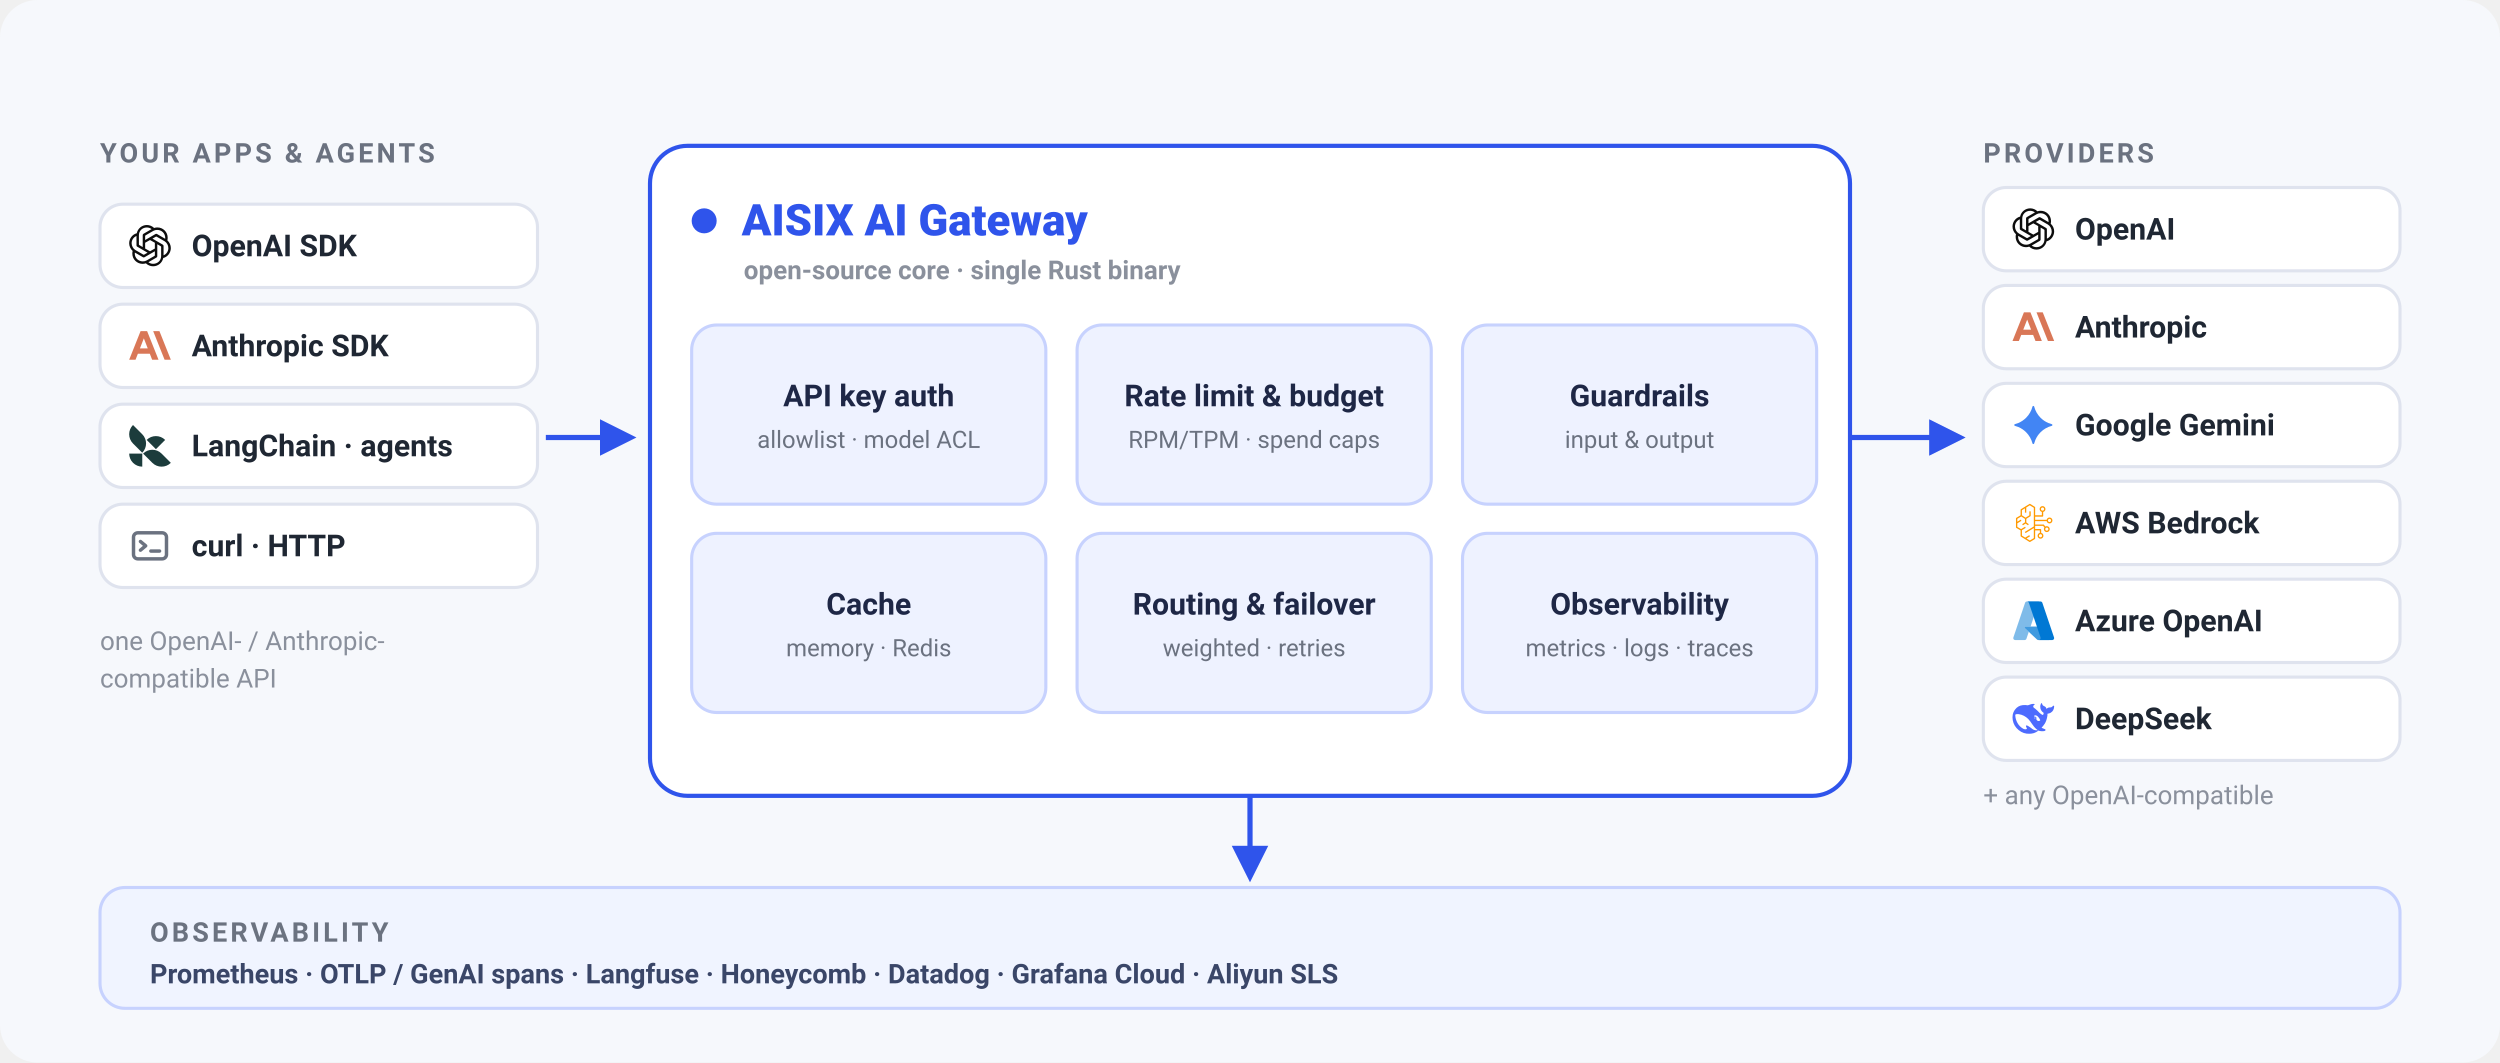
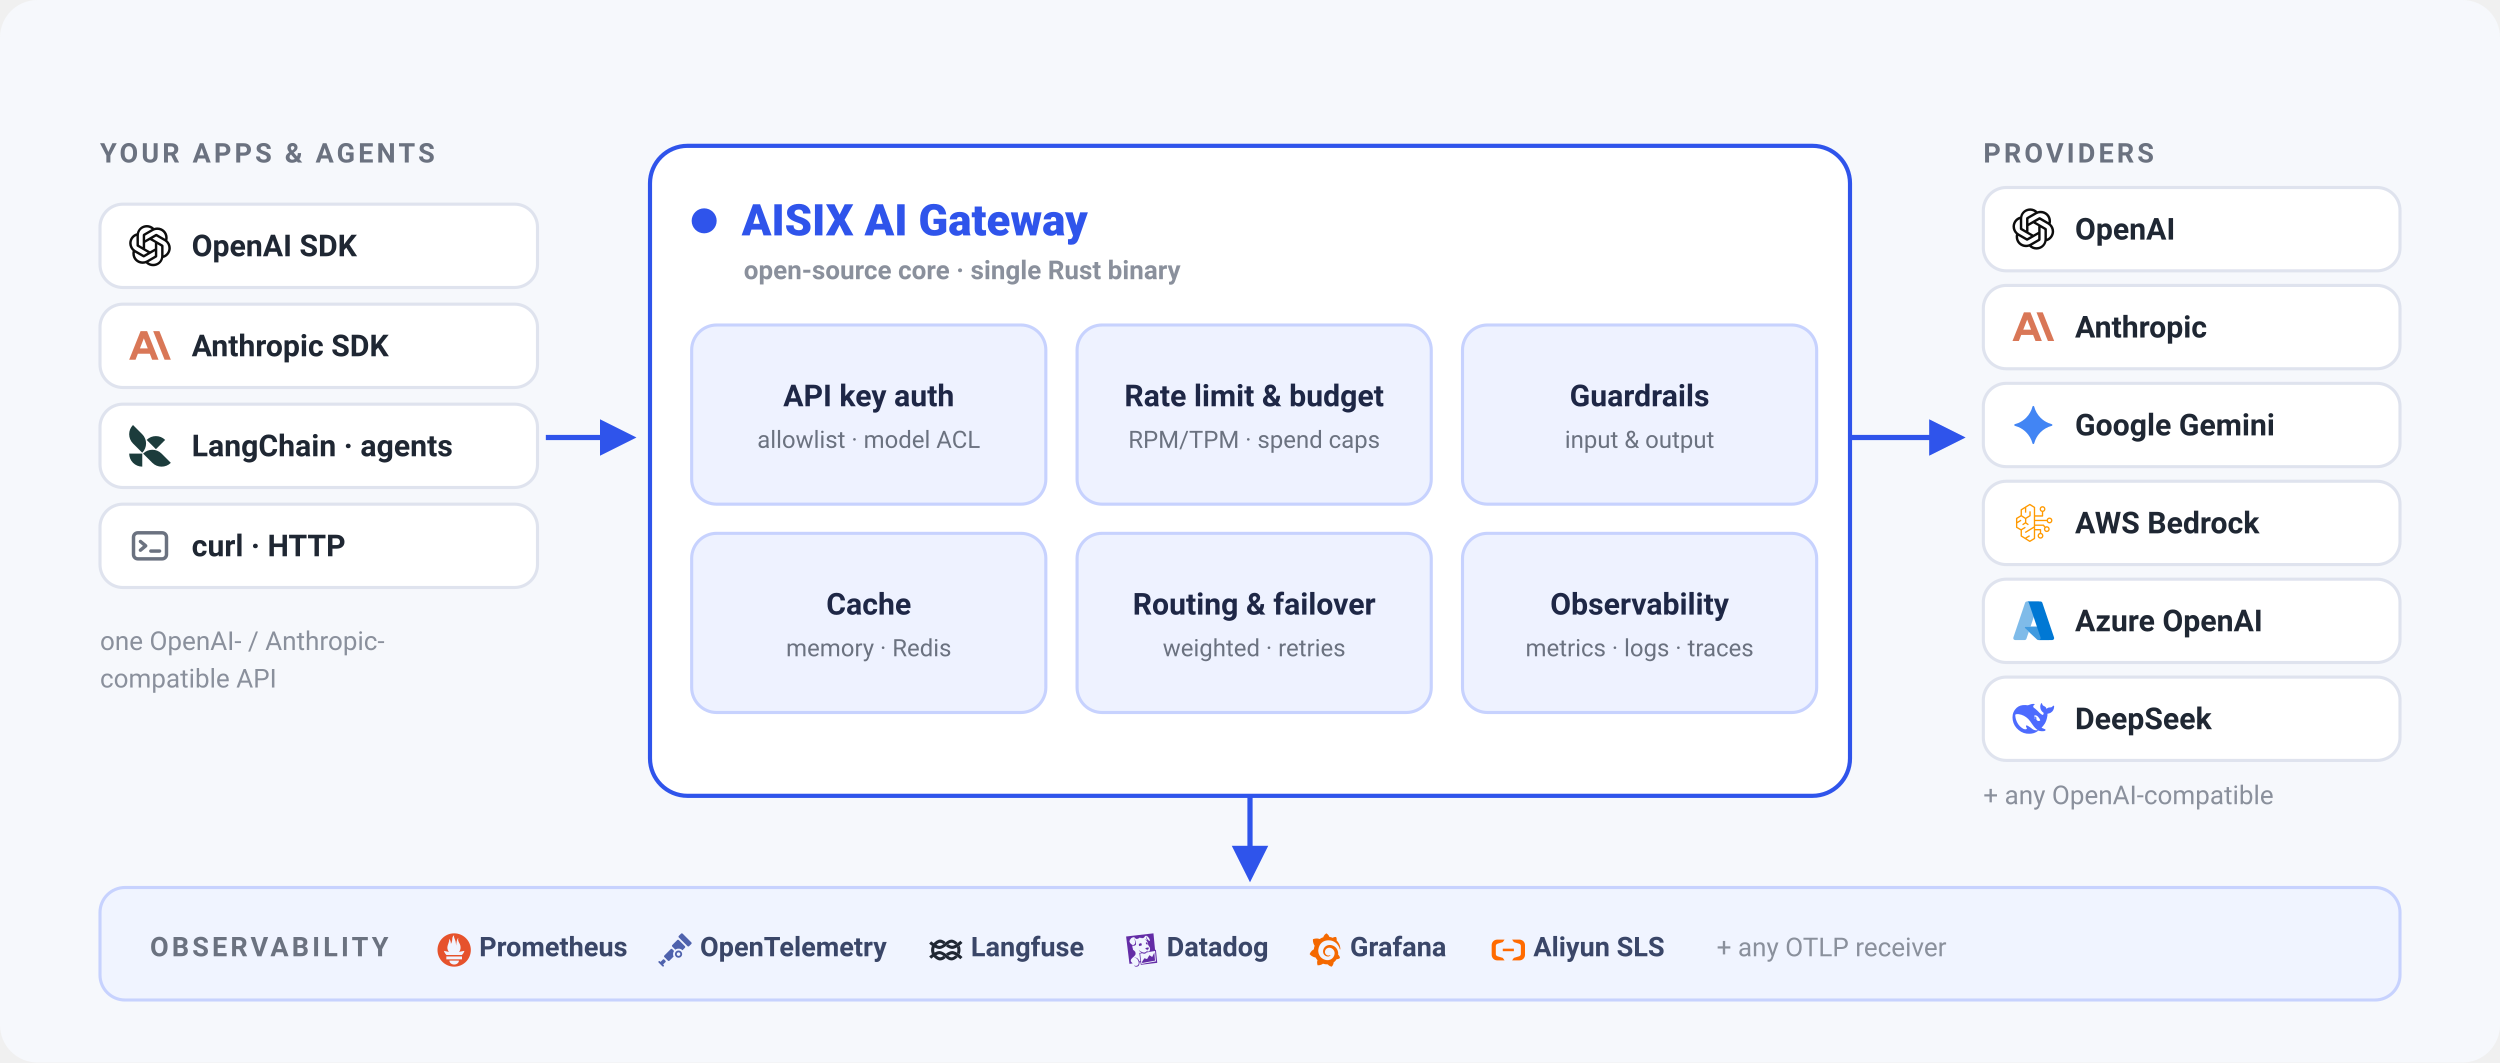
<svg xmlns="http://www.w3.org/2000/svg" viewBox="0 0 1200 510" role="img" aria-labelledby="ttl dsc" font-family="ui-sans-serif, -apple-system, 'Segoe UI', Roboto, Helvetica, Arial, sans-serif">
  <defs>
    <marker id="arw" viewBox="0 0 10 10" refX="8" refY="5" markerWidth="7" markerHeight="7" orient="auto-start-reverse">
      <path d="M0,0 L10,5 L0,10 z" fill="#2f54eb" />
    </marker>
  </defs>
  <style>
    .bg{fill:#f6f8fc;}
    .zlabel{fill:#6b7280;font-size:13px;font-weight:700;letter-spacing:1.5px;}
    .pill{fill:#ffffff;stroke:#dfe3ee;stroke-width:1.5;}
    .ptext{fill:#1f2733;font-size:14.5px;font-weight:600;}
    .cap{fill:#8a909c;font-size:12.5px;}
    .gw{fill:#ffffff;stroke:#2f54eb;stroke-width:2;}
    .gwtitle{fill:#2f54eb;font-size:21px;font-weight:800;}
    .gwsub{fill:#8a909c;font-size:12.5px;font-weight:600;}
    .chip{fill:#eef2ff;stroke:#c7d2fe;stroke-width:1.5;}
    .ctext{fill:#1e2746;font-size:14.5px;font-weight:700;}
    .csub{fill:#6b7280;font-size:11.5px;}
    .obs{fill:#f0f4ff;stroke:#c7d2fe;stroke-width:1.5;}
    .otext{fill:#3a4668;font-size:13px;font-weight:600;}
    .flow{stroke:#2f54eb;stroke-width:2.5;fill:none;}
    .dot{fill:#2f54eb;}
  </style>
  <rect class="bg" x="0" y="0" width="1200" height="510" rx="18" />
  <text class="zlabel" x="48" y="78">YOUR APPS &amp; AGENTS</text>
  <rect class="pill" x="48" y="98" width="210" height="40" rx="11" />
  <svg x="62" y="108" width="20" height="20" viewBox="0 0 24 24" fill="#0d0d0d">
    <path d="M9.205 8.658v-2.26c0-.19.072-.333.238-.428l4.543-2.616c.619-.357 1.356-.523 2.117-.523 2.854 0 4.662 2.212 4.662 4.566 0 .167 0 .357-.024.547l-4.71-2.759a.797.797 0 00-.856 0l-5.97 3.473zm10.609 8.8V12.06c0-.333-.143-.57-.429-.737l-5.97-3.473 1.95-1.118a.433.433 0 01.476 0l4.543 2.617c1.309.76 2.189 2.378 2.189 3.948 0 1.808-1.07 3.473-2.76 4.163zM7.802 12.703l-1.95-1.142c-.167-.095-.239-.238-.239-.428V5.899c0-2.545 1.95-4.472 4.591-4.472 1 0 1.927.333 2.712.928L8.23 5.067c-.285.166-.428.404-.428.737v6.898zM12 15.128l-2.795-1.57v-3.33L12 8.658l2.795 1.57v3.33L12 15.128zm1.796 7.23c-1 0-1.927-.332-2.712-.927l4.686-2.712c.285-.166.428-.404.428-.737v-6.898l1.974 1.142c.167.095.238.238.238.428v5.233c0 2.545-1.974 4.472-4.614 4.472zm-5.637-5.303l-4.544-2.617c-1.308-.761-2.188-2.378-2.188-3.948A4.482 4.482 0 014.21 6.327v5.423c0 .333.143.571.428.738l5.947 3.449-1.95 1.118a.432.432 0 01-.476 0zm-.262 3.9c-2.688 0-4.662-2.021-4.662-4.519 0-.19.024-.38.047-.57l4.686 2.71c.286.167.571.167.856 0l5.97-3.448v2.26c0 .19-.07.333-.237.428l-4.543 2.616c-.619.357-1.356.523-2.117.523zm5.899 2.83a5.947 5.947 0 005.827-4.756C22.287 18.339 24 15.84 24 13.296c0-1.665-.713-3.282-1.998-4.448.119-.5.19-.999.19-1.498 0-3.401-2.759-5.947-5.946-5.947-.642 0-1.26.095-1.88.31A5.962 5.962 0 0010.205 0a5.947 5.947 0 00-5.827 4.757C1.713 5.447 0 7.945 0 10.49c0 1.666.713 3.283 1.998 4.448-.119.5-.19 1-.19 1.499 0 3.401 2.759 5.946 5.946 5.946.642 0 1.26-.095 1.88-.309a5.96 5.96 0 004.162 1.713z" />
  </svg>
  <text class="ptext" x="92" y="123">OpenAI SDK</text>
  <rect class="pill" x="48" y="146" width="210" height="40" rx="11" />
  <svg x="62" y="156" width="20" height="20" viewBox="0 0 24 24" fill="#d97757">
    <path d="M13.827 3.52h3.603L24 20h-3.603l-6.57-16.48zm-7.258 0h3.767L16.906 20h-3.674l-1.343-3.461H5.017l-1.344 3.46H0L6.57 3.522zm4.132 9.959L8.453 7.687 6.205 13.48H10.7z" />
  </svg>
  <text class="ptext" x="92" y="171">Anthropic SDK</text>
  <rect class="pill" x="48" y="194" width="210" height="40" rx="11" />
  <svg x="62" y="204" width="20" height="20" viewBox="0 0 24 24" fill="#1c3c3c">
    <path d="M7.531 15.976a7.534 7.534 0 000-10.651L2.206 0A7.537 7.537 0 000 5.326c0 1.996.794 3.913 2.206 5.325l5.325 5.325zM18.674 16.469a7.535 7.535 0 00-10.65 0l5.325 5.325a7.536 7.536 0 0010.651 0l-5.326-5.325zM2.218 21.782a7.536 7.536 0 005.326 2.206v-7.531H.012c0 1.996.795 3.914 2.206 5.325zM20.73 8.595a7.534 7.534 0 00-10.651.001l5.325 5.326 5.326-5.327z" />
  </svg>
  <text class="ptext" x="92" y="219">LangChain · agents</text>
  <rect class="pill" x="48" y="242" width="210" height="40" rx="11" />
  <svg x="62" y="252" width="20" height="20" viewBox="0 0 24 24" fill="none" stroke="#6b7280" stroke-width="2" stroke-linecap="round" stroke-linejoin="round">
    <rect x="2.5" y="4.5" width="19" height="15" rx="2.5" />
    <path d="M6.5 9.5l3 2.5-3 2.5" />
    <path d="M12.5 15h5" />
  </svg>
  <text class="ptext" x="92" y="267">curl · HTTP</text>
  <text class="cap" x="48" y="312">one OpenAI- / Anthropic-</text>
  <text class="cap" x="48" y="330">compatible API</text>
  <path class="flow" d="M262,210 L302,210" marker-end="url(#arw)" />
  <rect class="gw" x="312" y="70" width="576" height="312" rx="18" />
  <circle class="dot" cx="338" cy="106" r="6" />
  <text class="gwtitle" x="356" y="113">AISIX AI Gateway</text>
  <text class="gwsub" x="357" y="134">open-source core · single Rust binary</text>
  <rect class="chip" x="332" y="156" width="170" height="86" rx="12" />
  <text class="ctext" x="417" y="195" text-anchor="middle">API key auth</text>
  <text class="csub" x="417" y="215" text-anchor="middle">allowlist · model ACL</text>
  <rect class="chip" x="517" y="156" width="170" height="86" rx="12" />
  <text class="ctext" x="602" y="195" text-anchor="middle">Rate limit &amp; budget</text>
  <text class="csub" x="602" y="215" text-anchor="middle">RPM/TPM · spend caps</text>
  <rect class="chip" x="702" y="156" width="170" height="86" rx="12" />
  <text class="ctext" x="787" y="195" text-anchor="middle">Guardrails</text>
  <text class="csub" x="787" y="215" text-anchor="middle">input &amp; output</text>
  <rect class="chip" x="332" y="256" width="170" height="86" rx="12" />
  <text class="ctext" x="417" y="295" text-anchor="middle">Cache</text>
  <text class="csub" x="417" y="315" text-anchor="middle">memory · Redis</text>
  <rect class="chip" x="517" y="256" width="170" height="86" rx="12" />
  <text class="ctext" x="602" y="295" text-anchor="middle">Routing &amp; failover</text>
  <text class="csub" x="602" y="315" text-anchor="middle">weighted · retries</text>
  <rect class="chip" x="702" y="256" width="170" height="86" rx="12" />
  <text class="ctext" x="787" y="295" text-anchor="middle">Observability</text>
  <text class="csub" x="787" y="315" text-anchor="middle">metrics · logs · traces</text>
  <path class="flow" d="M888,210 L940,210" marker-end="url(#arw)" />
  <text class="zlabel" x="952" y="78">PROVIDERS</text>
  <rect class="pill" x="952" y="90" width="200" height="40" rx="11" />
  <svg x="966" y="100" width="20" height="20" viewBox="0 0 24 24" fill="#0d0d0d">
    <path d="M9.205 8.658v-2.26c0-.19.072-.333.238-.428l4.543-2.616c.619-.357 1.356-.523 2.117-.523 2.854 0 4.662 2.212 4.662 4.566 0 .167 0 .357-.024.547l-4.71-2.759a.797.797 0 00-.856 0l-5.97 3.473zm10.609 8.8V12.06c0-.333-.143-.57-.429-.737l-5.97-3.473 1.95-1.118a.433.433 0 01.476 0l4.543 2.617c1.309.76 2.189 2.378 2.189 3.948 0 1.808-1.07 3.473-2.76 4.163zM7.802 12.703l-1.95-1.142c-.167-.095-.239-.238-.239-.428V5.899c0-2.545 1.95-4.472 4.591-4.472 1 0 1.927.333 2.712.928L8.23 5.067c-.285.166-.428.404-.428.737v6.898zM12 15.128l-2.795-1.57v-3.33L12 8.658l2.795 1.57v3.33L12 15.128zm1.796 7.23c-1 0-1.927-.332-2.712-.927l4.686-2.712c.285-.166.428-.404.428-.737v-6.898l1.974 1.142c.167.095.238.238.238.428v5.233c0 2.545-1.974 4.472-4.614 4.472zm-5.637-5.303l-4.544-2.617c-1.308-.761-2.188-2.378-2.188-3.948A4.482 4.482 0 014.21 6.327v5.423c0 .333.143.571.428.738l5.947 3.449-1.95 1.118a.432.432 0 01-.476 0zm-.262 3.9c-2.688 0-4.662-2.021-4.662-4.519 0-.19.024-.38.047-.57l4.686 2.71c.286.167.571.167.856 0l5.97-3.448v2.26c0 .19-.07.333-.237.428l-4.543 2.616c-.619.357-1.356.523-2.117.523zm5.899 2.83a5.947 5.947 0 005.827-4.756C22.287 18.339 24 15.84 24 13.296c0-1.665-.713-3.282-1.998-4.448.119-.5.19-.999.19-1.498 0-3.401-2.759-5.947-5.946-5.947-.642 0-1.26.095-1.88.31A5.962 5.962 0 0010.205 0a5.947 5.947 0 00-5.827 4.757C1.713 5.447 0 7.945 0 10.49c0 1.666.713 3.283 1.998 4.448-.119.5-.19 1-.19 1.499 0 3.401 2.759 5.946 5.946 5.946.642 0 1.26-.095 1.88-.309a5.96 5.96 0 004.162 1.713z" />
  </svg>
  <text class="ptext" x="996" y="115">OpenAI</text>
  <rect class="pill" x="952" y="137" width="200" height="40" rx="11" />
  <svg x="966" y="147" width="20" height="20" viewBox="0 0 24 24" fill="#d97757">
    <path d="M13.827 3.52h3.603L24 20h-3.603l-6.57-16.48zm-7.258 0h3.767L16.906 20h-3.674l-1.343-3.461H5.017l-1.344 3.46H0L6.57 3.522zm4.132 9.959L8.453 7.687 6.205 13.48H10.7z" />
  </svg>
  <text class="ptext" x="996" y="162">Anthropic</text>
  <rect class="pill" x="952" y="184" width="200" height="40" rx="11" />
  <svg x="966" y="194" width="20" height="20" viewBox="0 0 24 24" fill="#4285f4">
    <path d="M20.616 10.835a14.147 14.147 0 01-4.45-3.001 14.111 14.111 0 01-3.678-6.452.503.503 0 00-.975 0 14.134 14.134 0 01-3.679 6.452 14.155 14.155 0 01-4.45 3.001c-.65.28-1.318.505-2.002.678a.502.502 0 000 .975c.684.172 1.35.397 2.002.677a14.147 14.147 0 014.45 3.001 14.112 14.112 0 013.679 6.453.502.502 0 00.975 0c.172-.685.397-1.351.677-2.003a14.145 14.145 0 013.001-4.45 14.113 14.113 0 016.453-3.678.503.503 0 000-.975 13.245 13.245 0 01-2.003-.678z" />
  </svg>
  <text class="ptext" x="996" y="209">Google Gemini</text>
  <rect class="pill" x="952" y="231" width="200" height="40" rx="11" />
  <svg x="966" y="241" width="20" height="20" viewBox="0 0 24 24" fill="#ff9900">
    <path d="M13.05 15.513h3.08c.214 0 .389.177.389.394v1.82a1.704 1.704 0 011.296 1.661c0 .943-.755 1.708-1.685 1.708-.931 0-1.686-.765-1.686-1.708 0-.807.554-1.484 1.297-1.662v-1.425h-2.69v4.663a.395.395 0 01-.188.338l-2.69 1.641a.385.385 0 01-.405-.002l-4.926-3.086a.395.395 0 01-.185-.336V16.3L2.196 14.87A.395.395 0 012 14.555L2 14.528V9.406c0-.14.073-.27.192-.34l2.465-1.462V4.448c0-.129.062-.249.165-.322l.021-.014L9.77 1.058a.385.385 0 01.407 0l2.69 1.675a.395.395 0 01.185.336V7.6h3.856V5.683a1.704 1.704 0 01-1.296-1.662c0-.943.755-1.708 1.685-1.708.931 0 1.685.765 1.685 1.708 0 .807-.553 1.484-1.296 1.662v2.311a.391.391 0 01-.389.394h-4.245v1.806h6.624a1.69 1.69 0 011.64-1.313c.93 0 1.685.764 1.685 1.707 0 .943-.754 1.708-1.685 1.708a1.69 1.69 0 01-1.64-1.314H13.05v1.937h4.953l.915 1.18a1.66 1.66 0 01.84-.227c.931 0 1.685.764 1.685 1.707 0 .943-.754 1.708-1.685 1.708-.93 0-1.685-.765-1.685-1.708 0-.346.102-.668.276-.937l-.724-.935H13.05v1.806zM9.973 1.856L7.93 3.122V6.09h-.778V3.604L5.435 4.669v2.945l2.11 1.36L9.712 7.61V5.334h.778V7.83c0 .136-.07.263-.184.335L7.963 9.638v2.081l1.422 1.009-.446.646-1.406-.998-1.53 1.005-.423-.66 1.605-1.055v-1.99L5.038 8.29l-2.26 1.34v1.676l1.972-1.189.398.677-2.37 1.429V14.3l2.166 1.258 2.27-1.368.397.677-2.176 1.311V19.3l1.876 1.175 2.365-1.426.398.678-2.017 1.216 1.918 1.201 2.298-1.403v-5.78l-4.758 2.893-.4-.675 5.158-3.136V3.289L9.972 1.856zM16.13 18.47a.913.913 0 00-.908.92c0 .507.406.918.908.918a.913.913 0 00.907-.919.913.913 0 00-.907-.92zm3.63-3.81a.913.913 0 00-.908.92c0 .508.406.92.907.92a.913.913 0 00.908-.92.913.913 0 00-.908-.92zm1.555-4.99a.913.913 0 00-.908.92c0 .507.407.918.908.918a.913.913 0 00.907-.919.913.913 0 00-.907-.92zM17.296 3.1a.913.913 0 00-.907.92c0 .508.406.92.907.92a.913.913 0 00.908-.92.913.913 0 00-.908-.92z" />
  </svg>
  <text class="ptext" x="996" y="256">AWS Bedrock</text>
  <rect class="pill" x="952" y="278" width="200" height="40" rx="11" />
  <svg x="966" y="288" width="20" height="20" viewBox="0 0 24 24" fill="#0078d4">
    <path d="M18.397 15.296H7.4a.51.51 0 00-.347.882l7.066 6.595c.206.192.477.298.758.298h6.226l-2.706-7.775z" fill-opacity=".75" />
    <path d="M8.295.857c-.477 0-.9.304-1.053.756L.495 21.605a1.11 1.11 0 001.052 1.466h5.43c.477 0 .9-.304 1.053-.755l1.341-3.975-2.318-2.163a.51.51 0 01.347-.882h3L15.271.857H8.295z" fill-opacity=".5" />
    <path d="M17.193 1.613a1.11 1.11 0 00-1.052-.756h-7.81.035c.477 0 .9.304 1.052.756l6.748 19.992a1.11 1.11 0 01-1.052 1.466h-.12 7.895a1.11 1.11 0 001.052-1.466L17.193 1.613z" />
  </svg>
  <text class="ptext" x="996" y="303">Azure OpenAI</text>
  <rect class="pill" x="952" y="325" width="200" height="40" rx="11" />
  <svg x="966" y="335" width="20" height="20" viewBox="0 0 24 24" fill="#4d6bfe">
    <path d="M23.748 4.482c-.254-.124-.364.113-.512.234-.051.039-.094.09-.137.136-.372.397-.806.657-1.373.626-.829-.046-1.537.214-2.163.848-.133-.782-.575-1.248-1.247-1.548-.352-.156-.708-.311-.955-.65-.172-.241-.219-.51-.305-.774-.055-.16-.11-.323-.293-.35-.2-.031-.278.136-.356.276-.313.572-.434 1.202-.422 1.84.027 1.436.633 2.58 1.838 3.393.137.093.172.187.129.323-.082.28-.18.552-.266.833-.055.179-.137.217-.329.14a5.526 5.526 0 01-1.736-1.18c-.857-.828-1.631-1.742-2.597-2.458a11.365 11.365 0 00-.689-.471c-.985-.957.13-1.743.388-1.836.27-.098.093-.432-.779-.428-.872.004-1.67.295-2.687.684a3.055 3.055 0 01-.465.137 9.597 9.597 0 00-2.883-.102c-1.885.21-3.39 1.102-4.497 2.623C.082 8.606-.231 10.684.152 12.85c.403 2.284 1.569 4.175 3.36 5.653 1.858 1.533 3.997 2.284 6.438 2.14 1.482-.085 3.133-.284 4.994-1.86.47.234.962.327 1.78.397.63.059 1.236-.03 1.705-.128.735-.156.684-.837.419-.961-2.155-1.004-1.682-.595-2.113-.926 1.096-1.296 2.746-2.642 3.392-7.003.05-.347.007-.565 0-.845-.004-.17.035-.237.23-.256a4.173 4.173 0 001.545-.475c1.396-.763 1.96-2.015 2.093-3.517.02-.23-.004-.467-.247-.588zM11.581 18c-2.089-1.642-3.102-2.183-3.52-2.16-.392.024-.321.471-.235.763.09.288.207.486.371.739.114.167.192.416-.113.603-.673.416-1.842-.14-1.897-.167-1.361-.802-2.5-1.86-3.301-3.307-.774-1.393-1.224-2.887-1.298-4.482-.02-.386.093-.522.477-.592a4.696 4.696 0 011.529-.039c2.132.312 3.946 1.265 5.468 2.774.868.86 1.525 1.887 2.202 2.891.72 1.066 1.494 2.082 2.48 2.914.348.292.625.514.891.677-.802.09-2.14.11-3.054-.614zm1-6.44a.306.306 0 01.415-.287.302.302 0 01.2.288.306.306 0 01-.31.307.303.303 0 01-.304-.308zm3.11 1.596c-.2.081-.399.151-.59.16a1.245 1.245 0 01-.798-.254c-.274-.23-.47-.358-.552-.758a1.73 1.73 0 01.016-.588c.07-.327-.008-.537-.239-.727-.187-.156-.426-.199-.688-.199a.559.559 0 01-.254-.078c-.11-.054-.2-.19-.114-.358.028-.054.16-.186.192-.21.356-.202.767-.136 1.146.016.352.144.618.408 1.001.782.391.451.462.576.685.914.176.265.336.537.445.848.067.195-.019.354-.25.452z" />
  </svg>
  <text class="ptext" x="996" y="350">DeepSeek</text>
  <text class="cap" x="952" y="386">+ any OpenAI-compatible</text>
  <path class="flow" d="M600,382 L600,420" marker-end="url(#arw)" />
-   <rect class="obs" x="48" y="426" width="1104" height="58" rx="12" />
-   <text class="zlabel" x="72" y="452" fill="#2f54eb">OBSERVABILITY</text>
-   <text class="otext" x="72" y="472">Prometheus   ·   OTLP / GenAI spans   ·   Langfuse   ·   Honeycomb   ·   Datadog   ·   Grafana Cloud   ·   Aliyun SLS</text>
+   <rect class="obs" x="48" y="426" width="1104" height="54" rx="12" />
+   <text class="zlabel" x="72" y="459" fill="#2f54eb">OBSERVABILITY</text>
+   <svg x="210" y="448" width="16" height="16" viewBox="0 0 24 24" fill="#e6522c">
+     <path d="M12 0C5.373 0 0 5.372 0 12c0 6.627 5.373 12 12 12s12-5.373 12-12c0-6.628-5.373-12-12-12zm0 22.46c-1.885 0-3.414-1.26-3.414-2.814h6.828c0 1.553-1.528 2.813-3.414 2.813zm5.64-3.745H6.36v-2.046h11.28v2.046zm-.04-3.098H6.391c-.037-.043-.075-.086-.111-.13-1.155-1.401-1.427-2.133-1.69-2.879-.005-.025 1.4.287 2.395.511 0 0 .513.119 1.262.255-.72-.843-1.147-1.915-1.147-3.01 0-2.406 1.845-4.508 1.18-6.207.648.053 1.34 1.367 1.387 3.422.689-.951.977-2.69.977-3.755 0-1.103.727-2.385 1.454-2.429-.648 1.069.168 1.984.894 4.256.272.854.237 2.29.447 3.201.07-1.892.395-4.652 1.595-5.605-.529 1.2.079 2.702.494 3.424.671 1.164 1.078 2.047 1.078 3.716a4.642 4.642 0 01-1.11 2.996c.792-.149 1.34-.283 1.34-.283l2.573-.502s-.374 1.538-1.81 3.019z" />
+   </svg>
+   <text class="otext" x="230" y="459">Prometheus</text>
+   <svg x="316" y="448" width="16" height="16" viewBox="0 0 24 24" fill="#4f62ad">
+     <path d="M12.697 13.117c-1.022 1.022-1.022 2.68 0 3.702 1.022 1.022 2.68 1.022 3.702 0 1.022-1.022 1.022-2.68 0-3.702-1.022-1.022-2.68-1.022-3.702 0zm2.768 2.77c-.506.506-1.327.506-1.833 0s-.506-1.327 0-1.833c.506-.506 1.327-.506 1.833 0 .506.504.506 1.327 0 1.833zM16.356.235l-1.604 1.604c-.314.314-.314.83 0 1.144L21.015 9.247c.314.314.83.314 1.144 0l1.604-1.604c.314-.314.314-.83 0-1.144L17.498.235c-.314-.314-.828-.314-1.142 0zM5.117 20.734c.285-.285.285-.75 0-1.034l-.816-.816c-.285-.285-.75-.285-1.034 0l-1.685 1.685-.002.002-.463-.463c-.256-.256-.672-.256-.925 0-.256.256-.256.672 0 .925l2.775 2.775c.256.256.672.256.925 0 .253-.256.256-.672 0-.925l-.463-.463.002-.002zm8.486-15.893-3.564 3.564c-.316.316-.316.837 0 1.154l2.201 2.2c1.555-1.12 3.736-.981 5.136.419l1.782-1.782c.316-.317.316-.837 0-1.154l-4.401-4.401c-.317-.319-.837-.319-1.154 0zm-2.288 7.846-1.3-1.3c-.304-.304-.803-.304-1.108 0l-4.584 4.586c-.304.304-.304.803 0 1.108l2.597 2.597c.304.304.803.304 1.108 0l2.948-2.953c-.623-1.288-.511-2.843.338-4.038z" />
+   </svg>
+   <text class="otext" x="336" y="459">OpenTelemetry</text>
+   <svg x="446" y="448" width="16" height="16" viewBox="0 0 24 24" fill="#1f2733">
+     <path d="M11.925 14.781l1.823 1.465s1.395-1.036 2.421-1.188c1.076-.16 2.224.44 3.288 1.155 1.607 1.08 2.959 2.451 2.959 2.451L24 17.11s-4.367-4.732-7.83-4.304c-2.272.281-4.245 1.975-4.245 1.975z" />
+     <path d="M1.494 5.757L0 7.401s4.164 3.886 7.442 3.886c1.494 0 3.567-1.171 5.35-2.692 1.016-.867 2.152-1.851 3.288-1.851.763 0 1.77.404 2.72 1.466 0 0 .612-.368.986-.632.328-.232.816-.627.816-.627-1.366-1.458-3.342-2.524-4.522-2.419-1.913 0-3.288 1.191-4.992 2.568-1.703 1.377-2.42 1.945-3.646 1.945-2.062 0-5.948-3.288-5.948-3.288zM1.494 18.278L0 16.635s4.164-3.886 7.442-3.886c1.494 0 3.567 1.17 5.35 2.692 1.016.866 2.152 1.851 3.288 1.851.767 0 1.766-.421 2.72-1.494 0 0 .573.353.926.597.363.252.897.667.897.667-1.367 1.47-3.357 2.547-4.543 2.442-1.913 0-3.049-1.014-4.752-2.391-1.704-1.377-2.66-2.122-3.886-2.122-2.062 0-5.948 3.287-5.948 3.287zM20.981 9.461c-.389.269-1.016.658-1.016.658s.359.777.359 1.823c0 1.046-.329 1.943-.329 1.943s.563.351.927.597c.377.256.956.688.956.688s.687-1.435.687-3.228c0-1.793-.687-3.138-.687-3.138s-.54.41-.897.657z" />
+     <path d="M12.015 9.222l1.733-1.434s1.395 1.003 2.421 1.155c1.076.16 2.224-.44 3.288-1.155 1.607-1.08 2.959-2.451 2.959-2.451L24 6.89s-4.367 4.732-7.83 4.304c-2.272-.28-4.155-1.973-4.155-1.973zM7.83 4.5c2.242 0 4.125 1.913 4.125 1.913s-.524.413-.867.687c-.357.286-.926.747-.926.747S9.176 6.801 7.83 6.801c-.552 0-1.268.332-2.033.987-.59.505-1.203 1.133-1.613 1.912-.356.674-.55 1.468-.568 2.302-.024 1.047.347 2.145.956 3.018.408.586.895 1.027 1.405 1.405.661.491 1.351.837 1.853.837.536 0 1.017-.186 1.375-.358.568-.33 1.016-.718 1.016-.718l1.763 1.465s-.717.717-1.703 1.255c-.638.314-1.456.628-2.451.628-.994 0-2.148-.528-3.228-1.345-.698-.528-1.382-1.154-1.913-1.913-.87-1.244-1.318-2.758-1.315-4.274A7.568 7.568 0 012.75 7.698C4.125 5.905 6.158 4.5 7.83 4.5z" />
+   </svg>
+   <text class="otext" x="466" y="459">Langfuse</text>
+   <svg x="540" y="448" width="16" height="16" viewBox="0 0 24 24" fill="#632ca6">
+     <path d="M19.57 17.04l-1.997-1.316-1.665 2.782-1.937-.567-1.706 2.604.087.82 9.274-1.71-.538-5.794zm-8.649-2.498l1.488-.204c.241.108.409.15.697.223.45.117.97.23 1.741-.16.18-.088.553-.43.704-.625l6.096-1.106.622 7.527-10.444 1.882zm11.325-2.712l-.602.115L20.488 0 .789 2.285l2.427 19.693 2.306-.334c-.184-.263-.471-.581-.96-.989-.68-.564-.44-1.522-.039-2.127.53-1.022 3.26-2.322 3.106-3.956-.056-.594-.15-1.368-.702-1.898-.02.22.017.432.017.432s-.227-.289-.34-.683c-.112-.15-.2-.199-.319-.4-.085.233-.073.503-.073.503s-.186-.437-.216-.807c-.11.166-.137.48-.137.48s-.241-.69-.186-1.062c-.11-.323-.436-.965-.343-2.424.6.421 1.924.321 2.44-.439.171-.251.288-.939-.086-2.293-.24-.868-.835-2.16-1.066-2.651l-.028.02c.122.395.374 1.223.47 1.625.293 1.218.372 1.642.234 2.204-.116.488-.397.808-1.107 1.165-.71.358-1.653-.514-1.713-.562-.69-.55-1.224-1.447-1.284-1.883-.062-.477.275-.763.445-1.153-.243.07-.514.192-.514.192s.323-.334.722-.624c.165-.109.262-.178.436-.323a9.762 9.762 0 0 0-.456.003s.42-.227.855-.392c-.318-.014-.623-.003-.623-.003s.937-.419 1.678-.727c.509-.208 1.006-.147 1.286.257.367.53.752.817 1.569.996.501-.223.653-.337 1.284-.509.554-.61.99-.688.99-.688s-.216.198-.274.51c.314-.249.66-.455.66-.455s-.134.164-.259.426l.03.043c.366-.22.797-.394.797-.394s-.123.156-.268.358c.277-.002.838.012 1.056.037 1.285.028 1.552-1.374 2.045-1.55.618-.22.894-.353 1.947.68.903.888 1.609 2.477 1.259 2.833-.294.295-.874-.115-1.516-.916a3.466 3.466 0 0 1-.716-1.562 1.533 1.533 0 0 0-.497-.85s.23.51.23.96c0 .246.03 1.165.424 1.68-.039.076-.057.374-.1.43-.458-.554-1.443-.95-1.604-1.067.544.445 1.793 1.468 2.273 2.449.453.927.186 1.777.416 1.997.065.063.976 1.197 1.15 1.767.306.994.019 2.038-.381 2.685l-1.117.174c-.163-.045-.273-.068-.42-.153.08-.143.241-.5.243-.572l-.063-.111c-.348.492-.93.97-1.414 1.245-.633.359-1.363.304-1.838.156-1.348-.415-2.623-1.327-2.93-1.566 0 0-.01.191.048.234.34.383 1.119 1.077 1.872 1.56l-1.605.177.759 5.908c-.337.048-.39.071-.757.124-.325-1.147-.946-1.895-1.624-2.332-.599-.384-1.424-.47-2.214-.314l-.05.059a2.851 2.851 0 0 1 1.863.444c.654.413 1.181 1.481 1.375 2.124.248.822.42 1.7-.248 2.632-.476.662-1.864 1.028-2.986.237.3.481.705.876 1.25.95.809.11 1.577-.03 2.106-.574.452-.464.69-1.434.628-2.456l.714-.104.258 1.834 11.827-1.424zM15.05 6.848c-.034.075-.085.125-.007.37l.004.014.013.032.032.073c.14.287.295.558.552.696.067-.011.136-.019.207-.023.242-.01.395.028.492.08.009-.048.01-.119.005-.222-.018-.364.072-.982-.626-1.308-.264-.122-.634-.084-.757.068a.302.302 0 0 1 .058.013c.186.066.06.13.027.207m1.958 3.392c-.092-.05-.52-.03-.821.005-.574.068-1.193.267-1.328.372-.247.191-.135.523.047.66.511.382.96.638 1.432.575.29-.038.546-.497.728-.914.124-.288.124-.598-.058-.698m-5.077-2.942c.162-.154-.805-.355-1.556.156-.554.378-.571 1.187-.041 1.646.053.046.096.078.137.104a4.77 4.77 0 0 1 1.396-.412c.113-.125.243-.345.21-.745-.044-.542-.455-.456-.146-.749" />
+   </svg>
+   <text class="otext" x="560" y="459">Datadog</text>
+   <svg x="628" y="448" width="16" height="16" viewBox="0 0 24 24" fill="#f46800">
+     <path d="M23.02 10.59a8.578 8.578 0 0 0-.862-3.034 8.911 8.911 0 0 0-1.789-2.445c.337-1.342-.413-2.505-.413-2.505-1.292-.08-2.113.4-2.416.62-.052-.02-.102-.044-.154-.064-.22-.089-.446-.172-.677-.247-.231-.073-.47-.14-.711-.197a9.867 9.867 0 0 0-.875-.161C14.557.753 12.94 0 12.94 0c-1.804 1.145-2.147 2.744-2.147 2.744l-.018.093c-.098.029-.2.057-.298.088-.138.042-.275.094-.413.143-.138.055-.275.107-.41.166a8.869 8.869 0 0 0-1.557.87l-.063-.029c-2.497-.955-4.716.195-4.716.195-.203 2.658.996 4.33 1.235 4.636a11.608 11.608 0 0 0-.607 2.635C1.636 12.677.953 15.014.953 15.014c1.926 2.214 4.171 2.351 4.171 2.351.003-.002.006-.002.006-.005.285.509.615.994.986 1.446.156.19.32.371.488.548-.704 2.009.099 3.68.099 3.68 2.144.08 3.553-.937 3.849-1.173a9.784 9.784 0 0 0 3.164.501h.08l.055-.003.107-.002.103-.005.003.002c1.01 1.44 2.788 1.646 2.788 1.646 1.264-1.332 1.337-2.653 1.337-2.94v-.058c0-.02-.003-.039-.003-.06.265-.187.52-.387.758-.6a7.875 7.875 0 0 0 1.415-1.7c1.43.083 2.437-.885 2.437-.885-.236-1.49-1.085-2.216-1.264-2.354l-.018-.013-.016-.013a.217.217 0 0 1-.031-.02c.008-.092.016-.18.02-.27.011-.162.016-.323.016-.48v-.253l-.005-.098-.008-.135a1.891 1.891 0 0 0-.01-.13c-.003-.042-.008-.083-.013-.125l-.016-.124-.018-.122a6.215 6.215 0 0 0-2.032-3.73 6.015 6.015 0 0 0-3.222-1.46 6.292 6.292 0 0 0-.85-.048l-.107.002h-.063l-.044.003-.104.008a4.777 4.777 0 0 0-3.335 1.695c-.332.4-.592.84-.768 1.297a4.594 4.594 0 0 0-.312 1.817l.003.091c.005.055.007.11.013.164a3.615 3.615 0 0 0 .698 1.82 3.53 3.53 0 0 0 1.827 1.282c.33.098.66.14.971.137.039 0 .078 0 .114-.002l.063-.003c.02 0 .041-.003.062-.003.034-.002.065-.007.099-.01.007 0 .018-.003.028-.003l.031-.005.06-.008a1.18 1.18 0 0 0 .112-.02c.036-.008.072-.013.109-.024a2.634 2.634 0 0 0 .914-.415c.028-.02.056-.041.085-.065a.248.248 0 0 0 .039-.35.244.244 0 0 0-.309-.06l-.078.042c-.09.044-.184.083-.283.116a2.476 2.476 0 0 1-.475.096c-.028.003-.054.006-.083.006l-.083.002c-.026 0-.054 0-.08-.002l-.102-.006h-.012l-.024.006c-.016-.003-.031-.003-.044-.006-.031-.002-.06-.007-.091-.01a2.59 2.59 0 0 1-.724-.213 2.557 2.557 0 0 1-.667-.438 2.52 2.52 0 0 1-.805-1.475 2.306 2.306 0 0 1-.029-.444l.006-.122v-.023l.002-.031c.003-.021.003-.04.005-.06a3.163 3.163 0 0 1 1.352-2.29 3.12 3.12 0 0 1 .937-.43 2.946 2.946 0 0 1 .776-.101h.06l.07.002.045.003h.026l.07.005a4.041 4.041 0 0 1 1.635.49 3.94 3.94 0 0 1 1.602 1.662 3.77 3.77 0 0 1 .397 1.414l.005.076.003.075c.002.026.002.05.002.075 0 .024.003.052 0 .07v.065l-.002.073-.008.174a6.195 6.195 0 0 1-.08.639 5.1 5.1 0 0 1-.267.927 5.31 5.31 0 0 1-.624 1.13 5.052 5.052 0 0 1-3.237 2.014 4.82 4.82 0 0 1-.649.066l-.039.003h-.287a6.607 6.607 0 0 1-1.716-.265 6.776 6.776 0 0 1-3.4-2.274 6.75 6.75 0 0 1-.746-1.15 6.616 6.616 0 0 1-.714-2.596l-.005-.083-.002-.02v-.056l-.003-.073v-.096l-.003-.104v-.07l.003-.163c.008-.22.026-.45.054-.678a8.707 8.707 0 0 1 .28-1.355c.128-.444.286-.872.473-1.277a7.04 7.04 0 0 1 1.456-2.1 5.925 5.925 0 0 1 .953-.763c.169-.111.343-.213.524-.306.089-.05.182-.091.273-.135.047-.02.093-.042.138-.062a7.177 7.177 0 0 1 .714-.267l.145-.045c.049-.015.098-.026.148-.041.098-.029.197-.052.296-.076.049-.013.1-.02.15-.033l.15-.032.151-.028.076-.013.075-.01.153-.024c.057-.01.114-.013.171-.023l.169-.021c.036-.003.073-.008.106-.01l.073-.008.036-.003.042-.002c.057-.003.114-.008.171-.01l.086-.006h.023l.037-.003.145-.007a7.999 7.999 0 0 1 1.708.125 7.917 7.917 0 0 1 2.048.68 8.253 8.253 0 0 1 1.672 1.09l.09.077.089.078c.06.052.114.107.171.159.057.052.112.106.166.16.052.055.107.107.159.164a8.671 8.671 0 0 1 1.41 1.978c.012.026.028.052.04.078l.04.078.075.156c.023.051.05.1.07.153l.065.15a8.848 8.848 0 0 1 .45 1.34.19.19 0 0 0 .201.142.186.186 0 0 0 .172-.184c.01-.246.002-.532-.024-.856z" />
+   </svg>
+   <text class="otext" x="648" y="459">Grafana</text>
+   <svg x="716" y="448" width="16" height="16" viewBox="0 0 24 24" fill="#ff6a00">
+     <path d="M3.996 4.517h5.291L8.01 6.324 4.153 7.506a1.668 1.668 0 0 0-1.165 1.601v5.786a1.668 1.668 0 0 0 1.165 1.6l3.857 1.183 1.277 1.807H3.996A3.996 3.996 0 0 1 0 15.487V8.513a3.996 3.996 0 0 1 3.996-3.996m16.008 0h-5.291l1.277 1.807 3.857 1.182c.715.227 1.17.889 1.165 1.601v5.786a1.668 1.668 0 0 1-1.165 1.6l-3.857 1.183-1.277 1.807h5.291A3.996 3.996 0 0 0 24 15.487V8.513a3.996 3.996 0 0 0-3.996-3.996m-4.007 8.345H8.002v-1.804h7.995Z" />
+   </svg>
+   <text class="otext" x="736" y="459">Aliyun SLS</text>
+   <text class="cap" x="824" y="459">+ any OTLP receiver</text>
</svg>
